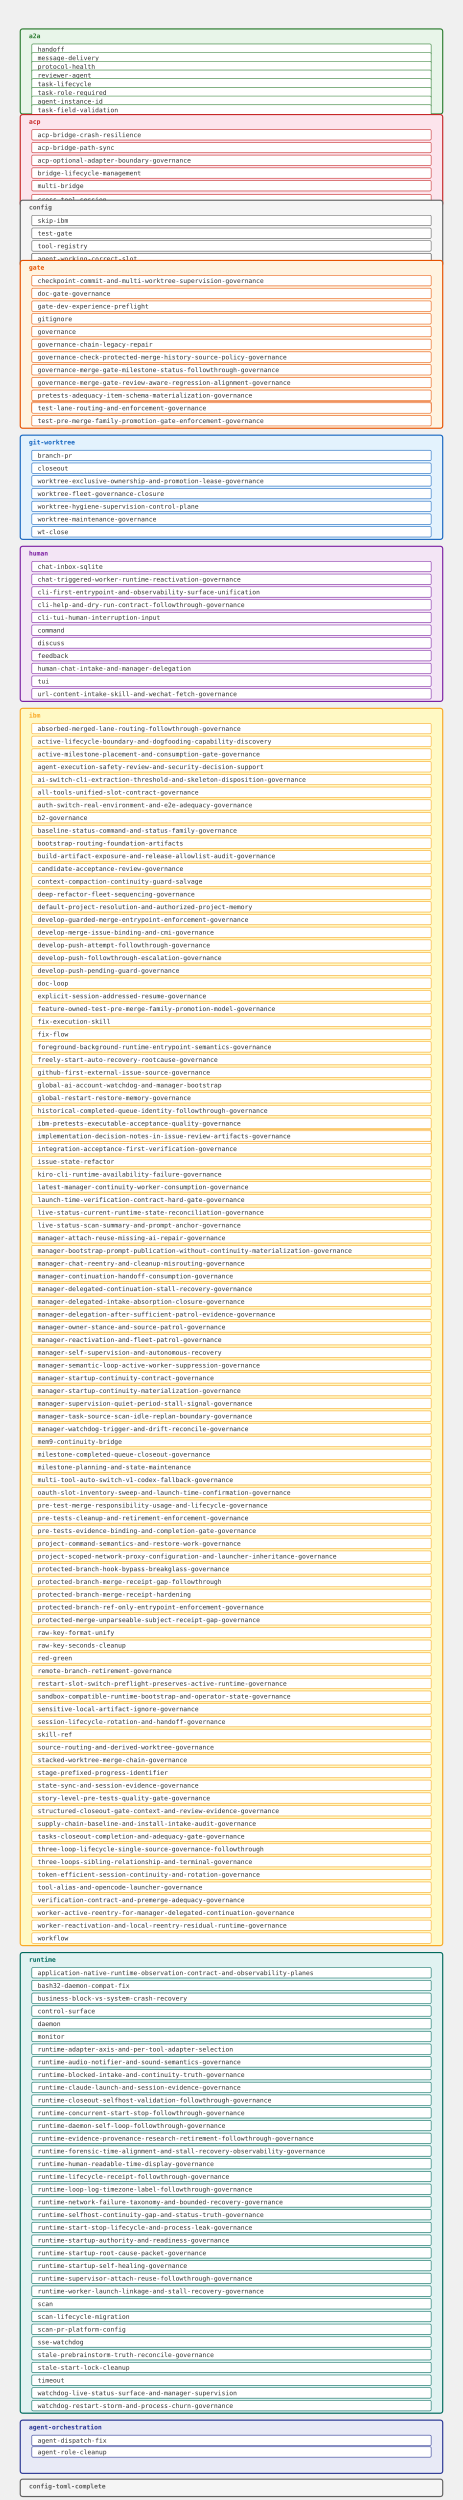
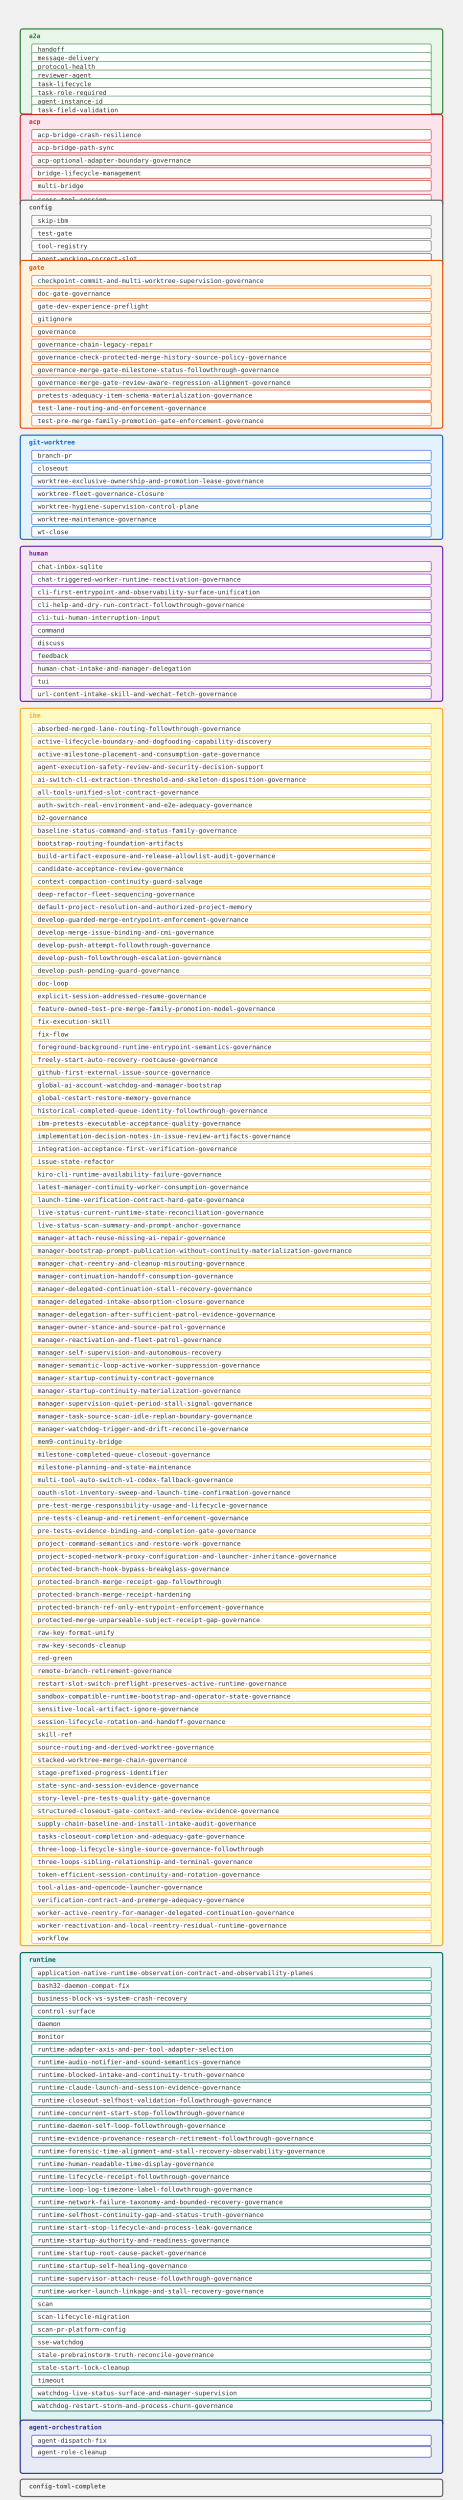
<svg xmlns="http://www.w3.org/2000/svg" viewBox="0 0 800 4320" width="800">
  <style>text { font-family: monospace; font-size: 11px; }</style>
  <rect id="epic-a2a" x="35" y="50" width="730" height="147" fill="#e8f5e9" stroke="#2e7d32" stroke-width="2" rx="4" />
  <text x="50" y="66" font-size="14" font-weight="bold" fill="#2e7d32">a2a</text>
  <rect id="story-handoff" x="55" y="76" width="690" height="18" fill="#fff" stroke="#2e7d32" stroke-width="1" rx="2" />
  <text x="65" y="89" fill="#333">handoff</text>
  <rect id="story-message-delivery" x="55" y="91" width="690" height="18" fill="#fff" stroke="#2e7d32" stroke-width="1" rx="2" />
  <text x="65" y="104" fill="#333">message-delivery</text>
  <rect id="story-protocol-health" x="55" y="106" width="690" height="18" fill="#fff" stroke="#2e7d32" stroke-width="1" rx="2" />
  <text x="65" y="119" fill="#333">protocol-health</text>
  <rect id="story-reviewer-agent" x="55" y="121" width="690" height="18" fill="#fff" stroke="#2e7d32" stroke-width="1" rx="2" />
  <text x="65" y="134" fill="#333">reviewer-agent</text>
  <rect id="story-task-lifecycle" x="55" y="136" width="690" height="18" fill="#fff" stroke="#2e7d32" stroke-width="1" rx="2" />
  <text x="65" y="149" fill="#333">task-lifecycle</text>
  <rect id="story-task-role-required" x="55" y="151" width="690" height="18" fill="#fff" stroke="#2e7d32" stroke-width="1" rx="2" />
  <text x="65" y="164" fill="#333">task-role-required</text>
  <rect id="story-agent-instance-id" x="55" y="166" width="690" height="18" fill="#fff" stroke="#2e7d32" stroke-width="1" rx="2" />
  <text x="65" y="179" fill="#333">agent-instance-id</text>
  <rect id="story-task-field-validation" x="55" y="181" width="690" height="18" fill="#fff" stroke="#2e7d32" stroke-width="1" rx="2" />
  <text x="65" y="194" fill="#333">task-field-validation</text>
  <rect id="epic-acp" x="35" y="198" width="730" height="158" fill="#fce4ec" stroke="#c62828" stroke-width="2" rx="4" />
  <text x="50" y="214" font-size="14" font-weight="bold" fill="#c62828">acp</text>
  <rect id="story-acp-bridge-crash-resilience" x="55" y="224" width="690" height="18" fill="#fff" stroke="#c62828" stroke-width="1" rx="2" />
  <text x="65" y="237" fill="#333">acp-bridge-crash-resilience</text>
  <rect id="story-acp-bridge-path-sync" x="55" y="246" width="690" height="18" fill="#fff" stroke="#c62828" stroke-width="1" rx="2" />
  <text x="65" y="259" fill="#333">acp-bridge-path-sync</text>
  <rect id="story-acp-optional-adapter-boundary-governance" x="55" y="268" width="690" height="18" fill="#fff" stroke="#c62828" stroke-width="1" rx="2" />
  <text x="65" y="281" fill="#333">acp-optional-adapter-boundary-governance</text>
  <rect id="story-bridge-lifecycle-management" x="55" y="290" width="690" height="18" fill="#fff" stroke="#c62828" stroke-width="1" rx="2" />
  <text x="65" y="303" fill="#333">bridge-lifecycle-management</text>
  <rect id="story-multi-bridge" x="55" y="312" width="690" height="18" fill="#fff" stroke="#c62828" stroke-width="1" rx="2" />
  <text x="65" y="325" fill="#333">multi-bridge</text>
  <rect id="story-cross-tool-session" x="55" y="336" width="690" height="18" fill="#fff" stroke="#c62828" stroke-width="1" rx="2" />
  <text x="65" y="349" fill="#333">cross-tool-session</text>
  <rect id="epic-config" x="35" y="346" width="730" height="114" fill="#f5f5f5" stroke="#616161" stroke-width="2" rx="4" />
  <text x="50" y="362" font-size="14" font-weight="bold" fill="#616161">config</text>
  <rect id="story-skip-ibm" x="55" y="372" width="690" height="18" fill="#fff" stroke="#616161" stroke-width="1" rx="2" />
  <text x="65" y="385" fill="#333">skip-ibm</text>
  <rect id="story-test-gate" x="55" y="394" width="690" height="18" fill="#fff" stroke="#616161" stroke-width="1" rx="2" />
  <text x="65" y="407" fill="#333">test-gate</text>
  <rect id="story-tool-registry" x="55" y="416" width="690" height="18" fill="#fff" stroke="#616161" stroke-width="1" rx="2" />
  <text x="65" y="429" fill="#333">tool-registry</text>
  <rect id="story-toml-parsing-robustness" x="55" y="438" width="690" height="18" fill="#fff" stroke="#616161" stroke-width="1" rx="2" />
  <text x="65" y="451" fill="#333">toml-parsing-robustness</text>
  <rect id="story-agent-working-correct-slot" x="55" y="438" width="690" height="18" fill="#fff" stroke="#616161" stroke-width="1" rx="2" />
  <text x="65" y="451" fill="#333">agent-working-correct-slot</text>
  <rect id="epic-gate" x="35" y="450" width="730" height="290" fill="#fff3e0" stroke="#e65100" stroke-width="2" rx="4" />
  <text x="50" y="466" font-size="14" font-weight="bold" fill="#e65100">gate</text>
  <rect id="story-checkpoint-commit-and-multi-worktree-supervision-governance" x="55" y="476" width="690" height="18" fill="#fff" stroke="#e65100" stroke-width="1" rx="2" />
  <text x="65" y="489" fill="#333">checkpoint-commit-and-multi-worktree-supervision-governance</text>
  <rect id="story-doc-gate-governance" x="55" y="498" width="690" height="18" fill="#fff" stroke="#e65100" stroke-width="1" rx="2" />
  <text x="65" y="511" fill="#333">doc-gate-governance</text>
  <rect id="story-gate-dev-experience-preflight" x="55" y="520" width="690" height="18" fill="#fff" stroke="#e65100" stroke-width="1" rx="2" />
  <text x="65" y="533" fill="#333">gate-dev-experience-preflight</text>
  <rect id="story-gitignore" x="55" y="542" width="690" height="18" fill="#fff" stroke="#e65100" stroke-width="1" rx="2" />
  <text x="65" y="555" fill="#333">gitignore</text>
  <rect id="story-governance" x="55" y="564" width="690" height="18" fill="#fff" stroke="#e65100" stroke-width="1" rx="2" />
  <text x="65" y="577" fill="#333">governance</text>
  <rect id="story-governance-chain-legacy-repair" x="55" y="586" width="690" height="18" fill="#fff" stroke="#e65100" stroke-width="1" rx="2" />
  <text x="65" y="599" fill="#333">governance-chain-legacy-repair</text>
  <rect id="story-governance-check-protected-merge-history-source-policy-governance" x="55" y="608" width="690" height="18" fill="#fff" stroke="#e65100" stroke-width="1" rx="2" />
  <text x="65" y="621" fill="#333">governance-check-protected-merge-history-source-policy-governance</text>
  <rect id="story-governance-merge-gate-milestone-status-followthrough-governance" x="55" y="630" width="690" height="18" fill="#fff" stroke="#e65100" stroke-width="1" rx="2" />
  <text x="65" y="643" fill="#333">governance-merge-gate-milestone-status-followthrough-governance</text>
  <rect id="story-governance-merge-gate-review-aware-regression-alignment-governance" x="55" y="652" width="690" height="18" fill="#fff" stroke="#e65100" stroke-width="1" rx="2" />
  <text x="65" y="665" fill="#333">governance-merge-gate-review-aware-regression-alignment-governance</text>
  <rect id="story-pretests-adequacy-item-schema-materialization-governance" x="55" y="674" width="690" height="18" fill="#fff" stroke="#e65100" stroke-width="1" rx="2" />
  <text x="65" y="687" fill="#333">pretests-adequacy-item-schema-materialization-governance</text>
  <rect id="story-pretests-gate-field-parsing-compat" x="55" y="694" width="690" height="18" fill="#fff" stroke="#e65100" stroke-width="1" rx="2" />
  <text x="65" y="707" fill="#333">pretests-gate-field-parsing-compat</text>
  <rect id="story-test-lane-routing-and-enforcement-governance" x="55" y="696" width="690" height="18" fill="#fff" stroke="#e65100" stroke-width="1" rx="2" />
  <text x="65" y="709" fill="#333">test-lane-routing-and-enforcement-governance</text>
  <rect id="story-test-pre-merge-family-promotion-gate-enforcement-governance" x="55" y="718" width="690" height="18" fill="#fff" stroke="#e65100" stroke-width="1" rx="2" />
  <text x="65" y="731" fill="#333">test-pre-merge-family-promotion-gate-enforcement-governance</text>
  <rect id="epic-git-worktree" x="35" y="752" width="730" height="180" fill="#e3f2fd" stroke="#1565c0" stroke-width="2" rx="4" />
  <text x="50" y="768" font-size="14" font-weight="bold" fill="#1565c0">git-worktree</text>
  <rect id="story-branch-pr" x="55" y="778" width="690" height="18" fill="#fff" stroke="#1565c0" stroke-width="1" rx="2" />
  <text x="65" y="791" fill="#333">branch-pr</text>
  <rect id="story-closeout" x="55" y="800" width="690" height="18" fill="#fff" stroke="#1565c0" stroke-width="1" rx="2" />
  <text x="65" y="813" fill="#333">closeout</text>
  <rect id="story-worktree-exclusive-ownership-and-promotion-lease-governance" x="55" y="822" width="690" height="18" fill="#fff" stroke="#1565c0" stroke-width="1" rx="2" />
  <text x="65" y="835" fill="#333">worktree-exclusive-ownership-and-promotion-lease-governance</text>
  <rect id="story-worktree-fleet-governance-closure" x="55" y="844" width="690" height="18" fill="#fff" stroke="#1565c0" stroke-width="1" rx="2" />
  <text x="65" y="857" fill="#333">worktree-fleet-governance-closure</text>
  <rect id="story-worktree-hygiene-supervision-control-plane" x="55" y="866" width="690" height="18" fill="#fff" stroke="#1565c0" stroke-width="1" rx="2" />
  <text x="65" y="879" fill="#333">worktree-hygiene-supervision-control-plane</text>
  <rect id="story-worktree-maintenance-governance" x="55" y="888" width="690" height="18" fill="#fff" stroke="#1565c0" stroke-width="1" rx="2" />
  <text x="65" y="901" fill="#333">worktree-maintenance-governance</text>
  <rect id="story-wt-close" x="55" y="910" width="690" height="18" fill="#fff" stroke="#1565c0" stroke-width="1" rx="2" />
  <text x="65" y="923" fill="#333">wt-close</text>
  <rect id="epic-human" x="35" y="944" width="730" height="268" fill="#f3e5f5" stroke="#7b1fa2" stroke-width="2" rx="4" />
  <text x="50" y="960" font-size="14" font-weight="bold" fill="#7b1fa2">human</text>
  <rect id="story-chat-inbox-sqlite" x="55" y="970" width="690" height="18" fill="#fff" stroke="#7b1fa2" stroke-width="1" rx="2" />
  <text x="65" y="983" fill="#333">chat-inbox-sqlite</text>
  <rect id="story-chat-triggered-worker-runtime-reactivation-governance" x="55" y="992" width="690" height="18" fill="#fff" stroke="#7b1fa2" stroke-width="1" rx="2" />
  <text x="65" y="1005" fill="#333">chat-triggered-worker-runtime-reactivation-governance</text>
  <rect id="story-cli-first-entrypoint-and-observability-surface-unification" x="55" y="1014" width="690" height="18" fill="#fff" stroke="#7b1fa2" stroke-width="1" rx="2" />
  <text x="65" y="1027" fill="#333">cli-first-entrypoint-and-observability-surface-unification</text>
  <rect id="story-cli-help-and-dry-run-contract-followthrough-governance" x="55" y="1036" width="690" height="18" fill="#fff" stroke="#7b1fa2" stroke-width="1" rx="2" />
  <text x="65" y="1049" fill="#333">cli-help-and-dry-run-contract-followthrough-governance</text>
  <rect id="story-cli-tui-human-interruption-input" x="55" y="1058" width="690" height="18" fill="#fff" stroke="#7b1fa2" stroke-width="1" rx="2" />
  <text x="65" y="1071" fill="#333">cli-tui-human-interruption-input</text>
  <rect id="story-command" x="55" y="1080" width="690" height="18" fill="#fff" stroke="#7b1fa2" stroke-width="1" rx="2" />
  <text x="65" y="1093" fill="#333">command</text>
  <rect id="story-discuss" x="55" y="1102" width="690" height="18" fill="#fff" stroke="#7b1fa2" stroke-width="1" rx="2" />
  <text x="65" y="1115" fill="#333">discuss</text>
  <rect id="story-feedback" x="55" y="1124" width="690" height="18" fill="#fff" stroke="#7b1fa2" stroke-width="1" rx="2" />
  <text x="65" y="1137" fill="#333">feedback</text>
  <rect id="story-human-chat-intake-and-manager-delegation" x="55" y="1146" width="690" height="18" fill="#fff" stroke="#7b1fa2" stroke-width="1" rx="2" />
  <text x="65" y="1159" fill="#333">human-chat-intake-and-manager-delegation</text>
  <rect id="story-tui" x="55" y="1168" width="690" height="18" fill="#fff" stroke="#7b1fa2" stroke-width="1" rx="2" />
  <text x="65" y="1181" fill="#333">tui</text>
  <rect id="story-url-content-intake-skill-and-wechat-fetch-governance" x="55" y="1190" width="690" height="18" fill="#fff" stroke="#7b1fa2" stroke-width="1" rx="2" />
  <text x="65" y="1203" fill="#333">url-content-intake-skill-and-wechat-fetch-governance</text>
  <rect id="epic-ibm" x="35" y="1224" width="730" height="2138" fill="#fff9c4" stroke="#f9a825" stroke-width="2" rx="4" />
  <text x="50" y="1240" font-size="14" font-weight="bold" fill="#f9a825">ibm</text>
  <rect id="story-absorbed-merged-lane-routing-followthrough-governance" x="55" y="1250" width="690" height="18" fill="#fff" stroke="#f9a825" stroke-width="1" rx="2" />
  <text x="65" y="1263" fill="#333">absorbed-merged-lane-routing-followthrough-governance</text>
  <rect id="story-active-lifecycle-boundary-and-dogfooding-capability-discovery" x="55" y="1272" width="690" height="18" fill="#fff" stroke="#f9a825" stroke-width="1" rx="2" />
  <text x="65" y="1285" fill="#333">active-lifecycle-boundary-and-dogfooding-capability-discovery</text>
  <rect id="story-active-milestone-placement-and-consumption-gate-governance" x="55" y="1294" width="690" height="18" fill="#fff" stroke="#f9a825" stroke-width="1" rx="2" />
  <text x="65" y="1307" fill="#333">active-milestone-placement-and-consumption-gate-governance</text>
  <rect id="story-agent-execution-safety-review-and-security-decision-support" x="55" y="1316" width="690" height="18" fill="#fff" stroke="#f9a825" stroke-width="1" rx="2" />
  <text x="65" y="1329" fill="#333">agent-execution-safety-review-and-security-decision-support</text>
  <rect id="story-ai-switch-cli-extraction-threshold-and-skeleton-disposition-governance" x="55" y="1338" width="690" height="18" fill="#fff" stroke="#f9a825" stroke-width="1" rx="2" />
  <text x="65" y="1351" fill="#333">ai-switch-cli-extraction-threshold-and-skeleton-disposition-governance</text>
  <rect id="story-all-tools-unified-slot-contract-governance" x="55" y="1360" width="690" height="18" fill="#fff" stroke="#f9a825" stroke-width="1" rx="2" />
  <text x="65" y="1373" fill="#333">all-tools-unified-slot-contract-governance</text>
  <rect id="story-auth-switch-real-environment-and-e2e-adequacy-governance" x="55" y="1382" width="690" height="18" fill="#fff" stroke="#f9a825" stroke-width="1" rx="2" />
  <text x="65" y="1395" fill="#333">auth-switch-real-environment-and-e2e-adequacy-governance</text>
  <rect id="story-b2-governance" x="55" y="1404" width="690" height="18" fill="#fff" stroke="#f9a825" stroke-width="1" rx="2" />
  <text x="65" y="1417" fill="#333">b2-governance</text>
  <rect id="story-baseline-status-command-and-status-family-governance" x="55" y="1426" width="690" height="18" fill="#fff" stroke="#f9a825" stroke-width="1" rx="2" />
  <text x="65" y="1439" fill="#333">baseline-status-command-and-status-family-governance</text>
  <rect id="story-bootstrap-routing-foundation-artifacts" x="55" y="1448" width="690" height="18" fill="#fff" stroke="#f9a825" stroke-width="1" rx="2" />
  <text x="65" y="1461" fill="#333">bootstrap-routing-foundation-artifacts</text>
  <rect id="story-build-artifact-exposure-and-release-allowlist-audit-governance" x="55" y="1470" width="690" height="18" fill="#fff" stroke="#f9a825" stroke-width="1" rx="2" />
  <text x="65" y="1483" fill="#333">build-artifact-exposure-and-release-allowlist-audit-governance</text>
  <rect id="story-candidate-acceptance-review-governance" x="55" y="1492" width="690" height="18" fill="#fff" stroke="#f9a825" stroke-width="1" rx="2" />
  <text x="65" y="1505" fill="#333">candidate-acceptance-review-governance</text>
  <rect id="story-context-compaction-continuity-guard-salvage" x="55" y="1514" width="690" height="18" fill="#fff" stroke="#f9a825" stroke-width="1" rx="2" />
  <text x="65" y="1527" fill="#333">context-compaction-continuity-guard-salvage</text>
  <rect id="story-deep-refactor-fleet-sequencing-governance" x="55" y="1536" width="690" height="18" fill="#fff" stroke="#f9a825" stroke-width="1" rx="2" />
  <text x="65" y="1549" fill="#333">deep-refactor-fleet-sequencing-governance</text>
  <rect id="story-default-project-resolution-and-authorized-project-memory" x="55" y="1558" width="690" height="18" fill="#fff" stroke="#f9a825" stroke-width="1" rx="2" />
  <text x="65" y="1571" fill="#333">default-project-resolution-and-authorized-project-memory</text>
  <rect id="story-develop-guarded-merge-entrypoint-enforcement-governance" x="55" y="1580" width="690" height="18" fill="#fff" stroke="#f9a825" stroke-width="1" rx="2" />
  <text x="65" y="1593" fill="#333">develop-guarded-merge-entrypoint-enforcement-governance</text>
  <rect id="story-develop-merge-issue-binding-and-cmi-governance" x="55" y="1602" width="690" height="18" fill="#fff" stroke="#f9a825" stroke-width="1" rx="2" />
  <text x="65" y="1615" fill="#333">develop-merge-issue-binding-and-cmi-governance</text>
  <rect id="story-develop-push-attempt-followthrough-governance" x="55" y="1624" width="690" height="18" fill="#fff" stroke="#f9a825" stroke-width="1" rx="2" />
  <text x="65" y="1637" fill="#333">develop-push-attempt-followthrough-governance</text>
  <rect id="story-develop-push-followthrough-escalation-governance" x="55" y="1646" width="690" height="18" fill="#fff" stroke="#f9a825" stroke-width="1" rx="2" />
  <text x="65" y="1659" fill="#333">develop-push-followthrough-escalation-governance</text>
  <rect id="story-develop-push-pending-guard-governance" x="55" y="1668" width="690" height="18" fill="#fff" stroke="#f9a825" stroke-width="1" rx="2" />
  <text x="65" y="1681" fill="#333">develop-push-pending-guard-governance</text>
  <rect id="story-doc-loop" x="55" y="1690" width="690" height="18" fill="#fff" stroke="#f9a825" stroke-width="1" rx="2" />
  <text x="65" y="1703" fill="#333">doc-loop</text>
  <rect id="story-explicit-session-addressed-resume-governance" x="55" y="1712" width="690" height="18" fill="#fff" stroke="#f9a825" stroke-width="1" rx="2" />
  <text x="65" y="1725" fill="#333">explicit-session-addressed-resume-governance</text>
  <rect id="story-feature-owned-test-pre-merge-family-promotion-model-governance" x="55" y="1734" width="690" height="18" fill="#fff" stroke="#f9a825" stroke-width="1" rx="2" />
  <text x="65" y="1747" fill="#333">feature-owned-test-pre-merge-family-promotion-model-governance</text>
  <rect id="story-fix-execution-skill" x="55" y="1756" width="690" height="18" fill="#fff" stroke="#f9a825" stroke-width="1" rx="2" />
  <text x="65" y="1769" fill="#333">fix-execution-skill</text>
  <rect id="story-fix-flow" x="55" y="1778" width="690" height="18" fill="#fff" stroke="#f9a825" stroke-width="1" rx="2" />
  <text x="65" y="1791" fill="#333">fix-flow</text>
  <rect id="story-foreground-background-runtime-entrypoint-semantics-governance" x="55" y="1800" width="690" height="18" fill="#fff" stroke="#f9a825" stroke-width="1" rx="2" />
  <text x="65" y="1813" fill="#333">foreground-background-runtime-entrypoint-semantics-governance</text>
  <rect id="story-freely-start-auto-recovery-rootcause-governance" x="55" y="1822" width="690" height="18" fill="#fff" stroke="#f9a825" stroke-width="1" rx="2" />
  <text x="65" y="1835" fill="#333">freely-start-auto-recovery-rootcause-governance</text>
  <rect id="story-github-first-external-issue-source-governance" x="55" y="1844" width="690" height="18" fill="#fff" stroke="#f9a825" stroke-width="1" rx="2" />
  <text x="65" y="1857" fill="#333">github-first-external-issue-source-governance</text>
  <rect id="story-global-ai-account-watchdog-and-manager-bootstrap" x="55" y="1866" width="690" height="18" fill="#fff" stroke="#f9a825" stroke-width="1" rx="2" />
  <text x="65" y="1879" fill="#333">global-ai-account-watchdog-and-manager-bootstrap</text>
  <rect id="story-global-restart-restore-memory-governance" x="55" y="1888" width="690" height="18" fill="#fff" stroke="#f9a825" stroke-width="1" rx="2" />
  <text x="65" y="1901" fill="#333">global-restart-restore-memory-governance</text>
  <rect id="story-historical-completed-queue-identity-followthrough-governance" x="55" y="1910" width="690" height="18" fill="#fff" stroke="#f9a825" stroke-width="1" rx="2" />
  <text x="65" y="1923" fill="#333">historical-completed-queue-identity-followthrough-governance</text>
  <rect id="story-ibm-pretests-executable-acceptance-quality-governance" x="55" y="1932" width="690" height="18" fill="#fff" stroke="#f9a825" stroke-width="1" rx="2" />
  <text x="65" y="1945" fill="#333">ibm-pretests-executable-acceptance-quality-governance</text>
  <rect id="story-skill-lifecycle-reference" x="55" y="1952" width="690" height="18" fill="#fff" stroke="#f9a825" stroke-width="1" rx="2" />
  <text x="65" y="1965" fill="#333">skill-lifecycle-reference</text>
  <rect id="story-doc-sync-cross-tool" x="55" y="1972" width="690" height="18" fill="#fff" stroke="#f9a825" stroke-width="1" rx="2" />
  <text x="65" y="1985" fill="#333">doc-sync-cross-tool</text>
  <rect id="story-implementation-decision-notes-in-issue-review-artifacts-governance" x="55" y="1954" width="690" height="18" fill="#fff" stroke="#f9a825" stroke-width="1" rx="2" />
  <text x="65" y="1967" fill="#333">implementation-decision-notes-in-issue-review-artifacts-governance</text>
  <rect id="story-integration-acceptance-first-verification-governance" x="55" y="1976" width="690" height="18" fill="#fff" stroke="#f9a825" stroke-width="1" rx="2" />
  <text x="65" y="1989" fill="#333">integration-acceptance-first-verification-governance</text>
  <rect id="story-issue-state-refactor" x="55" y="1998" width="690" height="18" fill="#fff" stroke="#f9a825" stroke-width="1" rx="2" />
  <text x="65" y="2011" fill="#333">issue-state-refactor</text>
  <rect id="story-kiro-cli-runtime-availability-failure-governance" x="55" y="2020" width="690" height="18" fill="#fff" stroke="#f9a825" stroke-width="1" rx="2" />
  <text x="65" y="2033" fill="#333">kiro-cli-runtime-availability-failure-governance</text>
  <rect id="story-latest-manager-continuity-worker-consumption-governance" x="55" y="2042" width="690" height="18" fill="#fff" stroke="#f9a825" stroke-width="1" rx="2" />
  <text x="65" y="2055" fill="#333">latest-manager-continuity-worker-consumption-governance</text>
  <rect id="story-launch-time-verification-contract-hard-gate-governance" x="55" y="2064" width="690" height="18" fill="#fff" stroke="#f9a825" stroke-width="1" rx="2" />
  <text x="65" y="2077" fill="#333">launch-time-verification-contract-hard-gate-governance</text>
  <rect id="story-live-status-current-runtime-state-reconciliation-governance" x="55" y="2086" width="690" height="18" fill="#fff" stroke="#f9a825" stroke-width="1" rx="2" />
  <text x="65" y="2099" fill="#333">live-status-current-runtime-state-reconciliation-governance</text>
  <rect id="story-live-status-scan-summary-and-prompt-anchor-governance" x="55" y="2108" width="690" height="18" fill="#fff" stroke="#f9a825" stroke-width="1" rx="2" />
  <text x="65" y="2121" fill="#333">live-status-scan-summary-and-prompt-anchor-governance</text>
  <rect id="story-manager-attach-reuse-missing-ai-repair-governance" x="55" y="2130" width="690" height="18" fill="#fff" stroke="#f9a825" stroke-width="1" rx="2" />
  <text x="65" y="2143" fill="#333">manager-attach-reuse-missing-ai-repair-governance</text>
  <rect id="story-manager-bootstrap-prompt-publication-without-continuity-materialization-governance" x="55" y="2152" width="690" height="18" fill="#fff" stroke="#f9a825" stroke-width="1" rx="2" />
  <text x="65" y="2165" fill="#333">manager-bootstrap-prompt-publication-without-continuity-materialization-governance</text>
  <rect id="story-manager-chat-reentry-and-cleanup-misrouting-governance" x="55" y="2174" width="690" height="18" fill="#fff" stroke="#f9a825" stroke-width="1" rx="2" />
  <text x="65" y="2187" fill="#333">manager-chat-reentry-and-cleanup-misrouting-governance</text>
  <rect id="story-manager-continuation-handoff-consumption-governance" x="55" y="2196" width="690" height="18" fill="#fff" stroke="#f9a825" stroke-width="1" rx="2" />
  <text x="65" y="2209" fill="#333">manager-continuation-handoff-consumption-governance</text>
  <rect id="story-manager-delegated-continuation-stall-recovery-governance" x="55" y="2218" width="690" height="18" fill="#fff" stroke="#f9a825" stroke-width="1" rx="2" />
  <text x="65" y="2231" fill="#333">manager-delegated-continuation-stall-recovery-governance</text>
  <rect id="story-manager-delegated-intake-absorption-closure-governance" x="55" y="2240" width="690" height="18" fill="#fff" stroke="#f9a825" stroke-width="1" rx="2" />
  <text x="65" y="2253" fill="#333">manager-delegated-intake-absorption-closure-governance</text>
  <rect id="story-manager-delegation-after-sufficient-patrol-evidence-governance" x="55" y="2262" width="690" height="18" fill="#fff" stroke="#f9a825" stroke-width="1" rx="2" />
  <text x="65" y="2275" fill="#333">manager-delegation-after-sufficient-patrol-evidence-governance</text>
  <rect id="story-manager-owner-stance-and-source-patrol-governance" x="55" y="2284" width="690" height="18" fill="#fff" stroke="#f9a825" stroke-width="1" rx="2" />
  <text x="65" y="2297" fill="#333">manager-owner-stance-and-source-patrol-governance</text>
  <rect id="story-manager-reactivation-and-fleet-patrol-governance" x="55" y="2306" width="690" height="18" fill="#fff" stroke="#f9a825" stroke-width="1" rx="2" />
  <text x="65" y="2319" fill="#333">manager-reactivation-and-fleet-patrol-governance</text>
  <rect id="story-manager-self-supervision-and-autonomous-recovery" x="55" y="2328" width="690" height="18" fill="#fff" stroke="#f9a825" stroke-width="1" rx="2" />
  <text x="65" y="2341" fill="#333">manager-self-supervision-and-autonomous-recovery</text>
  <rect id="story-manager-semantic-loop-active-worker-suppression-governance" x="55" y="2350" width="690" height="18" fill="#fff" stroke="#f9a825" stroke-width="1" rx="2" />
  <text x="65" y="2363" fill="#333">manager-semantic-loop-active-worker-suppression-governance</text>
  <rect id="story-manager-startup-continuity-contract-governance" x="55" y="2372" width="690" height="18" fill="#fff" stroke="#f9a825" stroke-width="1" rx="2" />
  <text x="65" y="2385" fill="#333">manager-startup-continuity-contract-governance</text>
  <rect id="story-manager-startup-continuity-materialization-governance" x="55" y="2394" width="690" height="18" fill="#fff" stroke="#f9a825" stroke-width="1" rx="2" />
  <text x="65" y="2407" fill="#333">manager-startup-continuity-materialization-governance</text>
  <rect id="story-manager-supervision-quiet-period-stall-signal-governance" x="55" y="2416" width="690" height="18" fill="#fff" stroke="#f9a825" stroke-width="1" rx="2" />
  <text x="65" y="2429" fill="#333">manager-supervision-quiet-period-stall-signal-governance</text>
  <rect id="story-manager-task-source-scan-idle-replan-boundary-governance" x="55" y="2438" width="690" height="18" fill="#fff" stroke="#f9a825" stroke-width="1" rx="2" />
  <text x="65" y="2451" fill="#333">manager-task-source-scan-idle-replan-boundary-governance</text>
  <rect id="story-manager-watchdog-trigger-and-drift-reconcile-governance" x="55" y="2460" width="690" height="18" fill="#fff" stroke="#f9a825" stroke-width="1" rx="2" />
  <text x="65" y="2473" fill="#333">manager-watchdog-trigger-and-drift-reconcile-governance</text>
  <rect id="story-mem9-continuity-bridge" x="55" y="2482" width="690" height="18" fill="#fff" stroke="#f9a825" stroke-width="1" rx="2" />
  <text x="65" y="2495" fill="#333">mem9-continuity-bridge</text>
  <rect id="story-milestone-completed-queue-closeout-governance" x="55" y="2504" width="690" height="18" fill="#fff" stroke="#f9a825" stroke-width="1" rx="2" />
  <text x="65" y="2517" fill="#333">milestone-completed-queue-closeout-governance</text>
  <rect id="story-milestone-planning-and-state-maintenance" x="55" y="2526" width="690" height="18" fill="#fff" stroke="#f9a825" stroke-width="1" rx="2" />
  <text x="65" y="2539" fill="#333">milestone-planning-and-state-maintenance</text>
  <rect id="story-multi-tool-auto-switch-v1-codex-fallback-governance" x="55" y="2548" width="690" height="18" fill="#fff" stroke="#f9a825" stroke-width="1" rx="2" />
  <text x="65" y="2561" fill="#333">multi-tool-auto-switch-v1-codex-fallback-governance</text>
  <rect id="story-oauth-slot-inventory-sweep-and-launch-time-confirmation-governance" x="55" y="2570" width="690" height="18" fill="#fff" stroke="#f9a825" stroke-width="1" rx="2" />
  <text x="65" y="2583" fill="#333">oauth-slot-inventory-sweep-and-launch-time-confirmation-governance</text>
  <rect id="story-pre-test-merge-responsibility-usage-and-lifecycle-governance" x="55" y="2592" width="690" height="18" fill="#fff" stroke="#f9a825" stroke-width="1" rx="2" />
  <text x="65" y="2605" fill="#333">pre-test-merge-responsibility-usage-and-lifecycle-governance</text>
  <rect id="story-pre-tests-cleanup-and-retirement-enforcement-governance" x="55" y="2614" width="690" height="18" fill="#fff" stroke="#f9a825" stroke-width="1" rx="2" />
  <text x="65" y="2627" fill="#333">pre-tests-cleanup-and-retirement-enforcement-governance</text>
  <rect id="story-pre-tests-evidence-binding-and-completion-gate-governance" x="55" y="2636" width="690" height="18" fill="#fff" stroke="#f9a825" stroke-width="1" rx="2" />
  <text x="65" y="2649" fill="#333">pre-tests-evidence-binding-and-completion-gate-governance</text>
  <rect id="story-project-command-semantics-and-restore-work-governance" x="55" y="2658" width="690" height="18" fill="#fff" stroke="#f9a825" stroke-width="1" rx="2" />
  <text x="65" y="2671" fill="#333">project-command-semantics-and-restore-work-governance</text>
  <rect id="story-project-scoped-network-proxy-configuration-and-launcher-inheritance-governance" x="55" y="2680" width="690" height="18" fill="#fff" stroke="#f9a825" stroke-width="1" rx="2" />
  <text x="65" y="2693" fill="#333">project-scoped-network-proxy-configuration-and-launcher-inheritance-governance</text>
  <rect id="story-protected-branch-hook-bypass-breakglass-governance" x="55" y="2702" width="690" height="18" fill="#fff" stroke="#f9a825" stroke-width="1" rx="2" />
  <text x="65" y="2715" fill="#333">protected-branch-hook-bypass-breakglass-governance</text>
  <rect id="story-protected-branch-merge-receipt-gap-followthrough" x="55" y="2724" width="690" height="18" fill="#fff" stroke="#f9a825" stroke-width="1" rx="2" />
  <text x="65" y="2737" fill="#333">protected-branch-merge-receipt-gap-followthrough</text>
  <rect id="story-protected-branch-merge-receipt-hardening" x="55" y="2746" width="690" height="18" fill="#fff" stroke="#f9a825" stroke-width="1" rx="2" />
  <text x="65" y="2759" fill="#333">protected-branch-merge-receipt-hardening</text>
  <rect id="story-protected-branch-ref-only-entrypoint-enforcement-governance" x="55" y="2768" width="690" height="18" fill="#fff" stroke="#f9a825" stroke-width="1" rx="2" />
  <text x="65" y="2781" fill="#333">protected-branch-ref-only-entrypoint-enforcement-governance</text>
  <rect id="story-protected-merge-unparseable-subject-receipt-gap-governance" x="55" y="2790" width="690" height="18" fill="#fff" stroke="#f9a825" stroke-width="1" rx="2" />
  <text x="65" y="2803" fill="#333">protected-merge-unparseable-subject-receipt-gap-governance</text>
  <rect id="story-raw-key-format-unify" x="55" y="2812" width="690" height="18" fill="#fff" stroke="#f9a825" stroke-width="1" rx="2" />
  <text x="65" y="2825" fill="#333">raw-key-format-unify</text>
  <rect id="story-raw-key-seconds-cleanup" x="55" y="2834" width="690" height="18" fill="#fff" stroke="#f9a825" stroke-width="1" rx="2" />
  <text x="65" y="2847" fill="#333">raw-key-seconds-cleanup</text>
  <rect id="story-red-green" x="55" y="2856" width="690" height="18" fill="#fff" stroke="#f9a825" stroke-width="1" rx="2" />
  <text x="65" y="2869" fill="#333">red-green</text>
  <rect id="story-remote-branch-retirement-governance" x="55" y="2878" width="690" height="18" fill="#fff" stroke="#f9a825" stroke-width="1" rx="2" />
  <text x="65" y="2891" fill="#333">remote-branch-retirement-governance</text>
  <rect id="story-restart-slot-switch-preflight-preserves-active-runtime-governance" x="55" y="2900" width="690" height="18" fill="#fff" stroke="#f9a825" stroke-width="1" rx="2" />
  <text x="65" y="2913" fill="#333">restart-slot-switch-preflight-preserves-active-runtime-governance</text>
  <rect id="story-sandbox-compatible-runtime-bootstrap-and-operator-state-governance" x="55" y="2922" width="690" height="18" fill="#fff" stroke="#f9a825" stroke-width="1" rx="2" />
  <text x="65" y="2935" fill="#333">sandbox-compatible-runtime-bootstrap-and-operator-state-governance</text>
  <rect id="story-sensitive-local-artifact-ignore-governance" x="55" y="2944" width="690" height="18" fill="#fff" stroke="#f9a825" stroke-width="1" rx="2" />
  <text x="65" y="2957" fill="#333">sensitive-local-artifact-ignore-governance</text>
  <rect id="story-session-lifecycle-rotation-and-handoff-governance" x="55" y="2966" width="690" height="18" fill="#fff" stroke="#f9a825" stroke-width="1" rx="2" />
  <text x="65" y="2979" fill="#333">session-lifecycle-rotation-and-handoff-governance</text>
  <rect id="story-skill-ref" x="55" y="2988" width="690" height="18" fill="#fff" stroke="#f9a825" stroke-width="1" rx="2" />
  <text x="65" y="3001" fill="#333">skill-ref</text>
  <rect id="story-source-routing-and-derived-worktree-governance" x="55" y="3010" width="690" height="18" fill="#fff" stroke="#f9a825" stroke-width="1" rx="2" />
  <text x="65" y="3023" fill="#333">source-routing-and-derived-worktree-governance</text>
  <rect id="story-stacked-worktree-merge-chain-governance" x="55" y="3032" width="690" height="18" fill="#fff" stroke="#f9a825" stroke-width="1" rx="2" />
  <text x="65" y="3045" fill="#333">stacked-worktree-merge-chain-governance</text>
  <rect id="story-stage-prefixed-progress-identifier" x="55" y="3054" width="690" height="18" fill="#fff" stroke="#f9a825" stroke-width="1" rx="2" />
  <text x="65" y="3067" fill="#333">stage-prefixed-progress-identifier</text>
  <rect id="story-state-sync-and-session-evidence-governance" x="55" y="3076" width="690" height="18" fill="#fff" stroke="#f9a825" stroke-width="1" rx="2" />
  <text x="65" y="3089" fill="#333">state-sync-and-session-evidence-governance</text>
  <rect id="story-story-level-pre-tests-quality-gate-governance" x="55" y="3098" width="690" height="18" fill="#fff" stroke="#f9a825" stroke-width="1" rx="2" />
  <text x="65" y="3111" fill="#333">story-level-pre-tests-quality-gate-governance</text>
  <rect id="story-structured-closeout-gate-context-and-review-evidence-governance" x="55" y="3120" width="690" height="18" fill="#fff" stroke="#f9a825" stroke-width="1" rx="2" />
  <text x="65" y="3133" fill="#333">structured-closeout-gate-context-and-review-evidence-governance</text>
  <rect id="story-supply-chain-baseline-and-install-intake-audit-governance" x="55" y="3142" width="690" height="18" fill="#fff" stroke="#f9a825" stroke-width="1" rx="2" />
  <text x="65" y="3155" fill="#333">supply-chain-baseline-and-install-intake-audit-governance</text>
  <rect id="story-tasks-closeout-completion-and-adequacy-gate-governance" x="55" y="3164" width="690" height="18" fill="#fff" stroke="#f9a825" stroke-width="1" rx="2" />
  <text x="65" y="3177" fill="#333">tasks-closeout-completion-and-adequacy-gate-governance</text>
  <rect id="story-three-loop-lifecycle-single-source-governance-followthrough" x="55" y="3186" width="690" height="18" fill="#fff" stroke="#f9a825" stroke-width="1" rx="2" />
  <text x="65" y="3199" fill="#333">three-loop-lifecycle-single-source-governance-followthrough</text>
  <rect id="story-three-loops-sibling-relationship-and-terminal-governance" x="55" y="3208" width="690" height="18" fill="#fff" stroke="#f9a825" stroke-width="1" rx="2" />
  <text x="65" y="3221" fill="#333">three-loops-sibling-relationship-and-terminal-governance</text>
  <rect id="story-token-efficient-session-continuity-and-rotation-governance" x="55" y="3230" width="690" height="18" fill="#fff" stroke="#f9a825" stroke-width="1" rx="2" />
  <text x="65" y="3243" fill="#333">token-efficient-session-continuity-and-rotation-governance</text>
  <rect id="story-tool-alias-and-opencode-launcher-governance" x="55" y="3252" width="690" height="18" fill="#fff" stroke="#f9a825" stroke-width="1" rx="2" />
  <text x="65" y="3265" fill="#333">tool-alias-and-opencode-launcher-governance</text>
  <rect id="story-verification-contract-and-premerge-adequacy-governance" x="55" y="3274" width="690" height="18" fill="#fff" stroke="#f9a825" stroke-width="1" rx="2" />
  <text x="65" y="3287" fill="#333">verification-contract-and-premerge-adequacy-governance</text>
  <rect id="story-worker-active-reentry-for-manager-delegated-continuation-governance" x="55" y="3296" width="690" height="18" fill="#fff" stroke="#f9a825" stroke-width="1" rx="2" />
  <text x="65" y="3309" fill="#333">worker-active-reentry-for-manager-delegated-continuation-governance</text>
  <rect id="story-worker-reactivation-and-local-reentry-residual-runtime-governance" x="55" y="3318" width="690" height="18" fill="#fff" stroke="#f9a825" stroke-width="1" rx="2" />
  <text x="65" y="3331" fill="#333">worker-reactivation-and-local-reentry-residual-runtime-governance</text>
  <rect id="story-workflow" x="55" y="3340" width="690" height="18" fill="#fff" stroke="#f9a825" stroke-width="1" rx="2" />
  <text x="65" y="3353" fill="#333">workflow</text>
-   <rect id="epic-runtime" x="35" y="3374" width="730" height="796" fill="#e0f2f1" stroke="#00695c" stroke-width="2" rx="4" />
+   <rect id="epic-runtime" x="35" y="3374" width="730" height="818" fill="#e0f2f1" stroke="#00695c" stroke-width="2" rx="4" />
  <text x="50" y="3390" font-size="14" font-weight="bold" fill="#00695c">runtime</text>
  <rect id="story-application-native-runtime-observation-contract-and-observability-planes" x="55" y="3400" width="690" height="18" fill="#fff" stroke="#00695c" stroke-width="1" rx="2" />
  <text x="65" y="3413" fill="#333">application-native-runtime-observation-contract-and-observability-planes</text>
  <rect id="story-bash32-daemon-compat-fix" x="55" y="3422" width="690" height="18" fill="#fff" stroke="#00695c" stroke-width="1" rx="2" />
  <text x="65" y="3435" fill="#333">bash32-daemon-compat-fix</text>
  <rect id="story-business-block-vs-system-crash-recovery" x="55" y="3444" width="690" height="18" fill="#fff" stroke="#00695c" stroke-width="1" rx="2" />
  <text x="65" y="3457" fill="#333">business-block-vs-system-crash-recovery</text>
  <rect id="story-control-surface" x="55" y="3466" width="690" height="18" fill="#fff" stroke="#00695c" stroke-width="1" rx="2" />
  <text x="65" y="3479" fill="#333">control-surface</text>
  <rect id="story-daemon" x="55" y="3488" width="690" height="18" fill="#fff" stroke="#00695c" stroke-width="1" rx="2" />
  <text x="65" y="3501" fill="#333">daemon</text>
  <rect id="story-monitor" x="55" y="3510" width="690" height="18" fill="#fff" stroke="#00695c" stroke-width="1" rx="2" />
  <text x="65" y="3523" fill="#333">monitor</text>
  <rect id="story-runtime-adapter-axis-and-per-tool-adapter-selection" x="55" y="3532" width="690" height="18" fill="#fff" stroke="#00695c" stroke-width="1" rx="2" />
  <text x="65" y="3545" fill="#333">runtime-adapter-axis-and-per-tool-adapter-selection</text>
  <rect id="story-runtime-audio-notifier-and-sound-semantics-governance" x="55" y="3554" width="690" height="18" fill="#fff" stroke="#00695c" stroke-width="1" rx="2" />
  <text x="65" y="3567" fill="#333">runtime-audio-notifier-and-sound-semantics-governance</text>
  <rect id="story-runtime-blocked-intake-and-continuity-truth-governance" x="55" y="3576" width="690" height="18" fill="#fff" stroke="#00695c" stroke-width="1" rx="2" />
  <text x="65" y="3589" fill="#333">runtime-blocked-intake-and-continuity-truth-governance</text>
  <rect id="story-runtime-claude-launch-and-session-evidence-governance" x="55" y="3598" width="690" height="18" fill="#fff" stroke="#00695c" stroke-width="1" rx="2" />
  <text x="65" y="3611" fill="#333">runtime-claude-launch-and-session-evidence-governance</text>
  <rect id="story-runtime-closeout-selfhost-validation-followthrough-governance" x="55" y="3620" width="690" height="18" fill="#fff" stroke="#00695c" stroke-width="1" rx="2" />
  <text x="65" y="3633" fill="#333">runtime-closeout-selfhost-validation-followthrough-governance</text>
  <rect id="story-runtime-concurrent-start-stop-followthrough-governance" x="55" y="3642" width="690" height="18" fill="#fff" stroke="#00695c" stroke-width="1" rx="2" />
  <text x="65" y="3655" fill="#333">runtime-concurrent-start-stop-followthrough-governance</text>
  <rect id="story-runtime-daemon-self-loop-followthrough-governance" x="55" y="3664" width="690" height="18" fill="#fff" stroke="#00695c" stroke-width="1" rx="2" />
  <text x="65" y="3677" fill="#333">runtime-daemon-self-loop-followthrough-governance</text>
  <rect id="story-runtime-evidence-provenance-research-retirement-followthrough-governance" x="55" y="3686" width="690" height="18" fill="#fff" stroke="#00695c" stroke-width="1" rx="2" />
  <text x="65" y="3699" fill="#333">runtime-evidence-provenance-research-retirement-followthrough-governance</text>
  <rect id="story-runtime-forensic-time-alignment-and-stall-recovery-observability-governance" x="55" y="3708" width="690" height="18" fill="#fff" stroke="#00695c" stroke-width="1" rx="2" />
  <text x="65" y="3721" fill="#333">runtime-forensic-time-alignment-and-stall-recovery-observability-governance</text>
  <rect id="story-runtime-human-readable-time-display-governance" x="55" y="3730" width="690" height="18" fill="#fff" stroke="#00695c" stroke-width="1" rx="2" />
  <text x="65" y="3743" fill="#333">runtime-human-readable-time-display-governance</text>
  <rect id="story-runtime-lifecycle-receipt-followthrough-governance" x="55" y="3752" width="690" height="18" fill="#fff" stroke="#00695c" stroke-width="1" rx="2" />
  <text x="65" y="3765" fill="#333">runtime-lifecycle-receipt-followthrough-governance</text>
  <rect id="story-runtime-loop-log-timezone-label-followthrough-governance" x="55" y="3774" width="690" height="18" fill="#fff" stroke="#00695c" stroke-width="1" rx="2" />
  <text x="65" y="3787" fill="#333">runtime-loop-log-timezone-label-followthrough-governance</text>
  <rect id="story-runtime-network-failure-taxonomy-and-bounded-recovery-governance" x="55" y="3796" width="690" height="18" fill="#fff" stroke="#00695c" stroke-width="1" rx="2" />
  <text x="65" y="3809" fill="#333">runtime-network-failure-taxonomy-and-bounded-recovery-governance</text>
  <rect id="story-runtime-selfhost-continuity-gap-and-status-truth-governance" x="55" y="3818" width="690" height="18" fill="#fff" stroke="#00695c" stroke-width="1" rx="2" />
  <text x="65" y="3831" fill="#333">runtime-selfhost-continuity-gap-and-status-truth-governance</text>
  <rect id="story-runtime-start-stop-lifecycle-and-process-leak-governance" x="55" y="3840" width="690" height="18" fill="#fff" stroke="#00695c" stroke-width="1" rx="2" />
  <text x="65" y="3853" fill="#333">runtime-start-stop-lifecycle-and-process-leak-governance</text>
  <rect id="story-runtime-startup-authority-and-readiness-governance" x="55" y="3862" width="690" height="18" fill="#fff" stroke="#00695c" stroke-width="1" rx="2" />
  <text x="65" y="3875" fill="#333">runtime-startup-authority-and-readiness-governance</text>
  <rect id="story-runtime-startup-root-cause-packet-governance" x="55" y="3884" width="690" height="18" fill="#fff" stroke="#00695c" stroke-width="1" rx="2" />
  <text x="65" y="3897" fill="#333">runtime-startup-root-cause-packet-governance</text>
  <rect id="story-runtime-startup-self-healing-governance" x="55" y="3906" width="690" height="18" fill="#fff" stroke="#00695c" stroke-width="1" rx="2" />
  <text x="65" y="3919" fill="#333">runtime-startup-self-healing-governance</text>
  <rect id="story-runtime-supervisor-attach-reuse-followthrough-governance" x="55" y="3928" width="690" height="18" fill="#fff" stroke="#00695c" stroke-width="1" rx="2" />
  <text x="65" y="3941" fill="#333">runtime-supervisor-attach-reuse-followthrough-governance</text>
  <rect id="story-runtime-worker-launch-linkage-and-stall-recovery-governance" x="55" y="3950" width="690" height="18" fill="#fff" stroke="#00695c" stroke-width="1" rx="2" />
  <text x="65" y="3963" fill="#333">runtime-worker-launch-linkage-and-stall-recovery-governance</text>
  <rect id="story-scan" x="55" y="3972" width="690" height="18" fill="#fff" stroke="#00695c" stroke-width="1" rx="2" />
  <text x="65" y="3985" fill="#333">scan</text>
  <rect id="story-scan-lifecycle-migration" x="55" y="3994" width="690" height="18" fill="#fff" stroke="#00695c" stroke-width="1" rx="2" />
  <text x="65" y="4007" fill="#333">scan-lifecycle-migration</text>
  <rect id="story-scan-pr-platform-config" x="55" y="4016" width="690" height="18" fill="#fff" stroke="#00695c" stroke-width="1" rx="2" />
  <text x="65" y="4029" fill="#333">scan-pr-platform-config</text>
  <rect id="story-sse-watchdog" x="55" y="4038" width="690" height="18" fill="#fff" stroke="#00695c" stroke-width="1" rx="2" />
  <text x="65" y="4051" fill="#333">sse-watchdog</text>
  <rect id="story-stale-prebrainstorm-truth-reconcile-governance" x="55" y="4060" width="690" height="18" fill="#fff" stroke="#00695c" stroke-width="1" rx="2" />
  <text x="65" y="4073" fill="#333">stale-prebrainstorm-truth-reconcile-governance</text>
  <rect id="story-stale-start-lock-cleanup" x="55" y="4082" width="690" height="18" fill="#fff" stroke="#00695c" stroke-width="1" rx="2" />
  <text x="65" y="4095" fill="#333">stale-start-lock-cleanup</text>
  <rect id="story-timeout" x="55" y="4104" width="690" height="18" fill="#fff" stroke="#00695c" stroke-width="1" rx="2" />
  <text x="65" y="4117" fill="#333">timeout</text>
  <rect id="story-watchdog-live-status-surface-and-manager-supervision" x="55" y="4126" width="690" height="18" fill="#fff" stroke="#00695c" stroke-width="1" rx="2" />
  <text x="65" y="4139" fill="#333">watchdog-live-status-surface-and-manager-supervision</text>
+   <rect id="story-agent-identity-single-truth" x="55" y="4148" width="690" height="18" fill="#fff" stroke="#00695c" stroke-width="1" rx="2" />
+   <text x="65" y="4161" fill="#333">agent-identity-single-truth</text>
  <rect id="story-watchdog-restart-storm-and-process-churn-governance" x="55" y="4148" width="690" height="18" fill="#fff" stroke="#00695c" stroke-width="1" rx="2" />
  <text x="65" y="4161" fill="#333">watchdog-restart-storm-and-process-churn-governance</text>
  <rect id="epic-agent-orchestration" x="35" y="4182" width="730" height="92" fill="#e8eaf6" stroke="#283593" stroke-width="2" rx="4" />
  <text x="50" y="4198" font-size="14" font-weight="bold" fill="#283593">agent-orchestration</text>
  <rect id="story-agent-dispatch-fix" x="55" y="4208" width="690" height="18" fill="#fff" stroke="#283593" stroke-width="1" rx="2" />
  <text x="65" y="4221" fill="#333">agent-dispatch-fix</text>
  <rect id="story-agent-role-cleanup" x="55" y="4228" width="690" height="18" fill="#fff" stroke="#283593" stroke-width="1" rx="2" />
  <text x="65" y="4241" fill="#333">agent-role-cleanup</text>
  <rect id="epic-config-toml-complete" x="35" y="4284" width="730" height="30" fill="#f5f5f5" stroke="#616161" stroke-width="2" rx="4" />
  <text x="50" y="4300" font-size="14" font-weight="bold" fill="#616161">config-toml-complete</text>
</svg>
